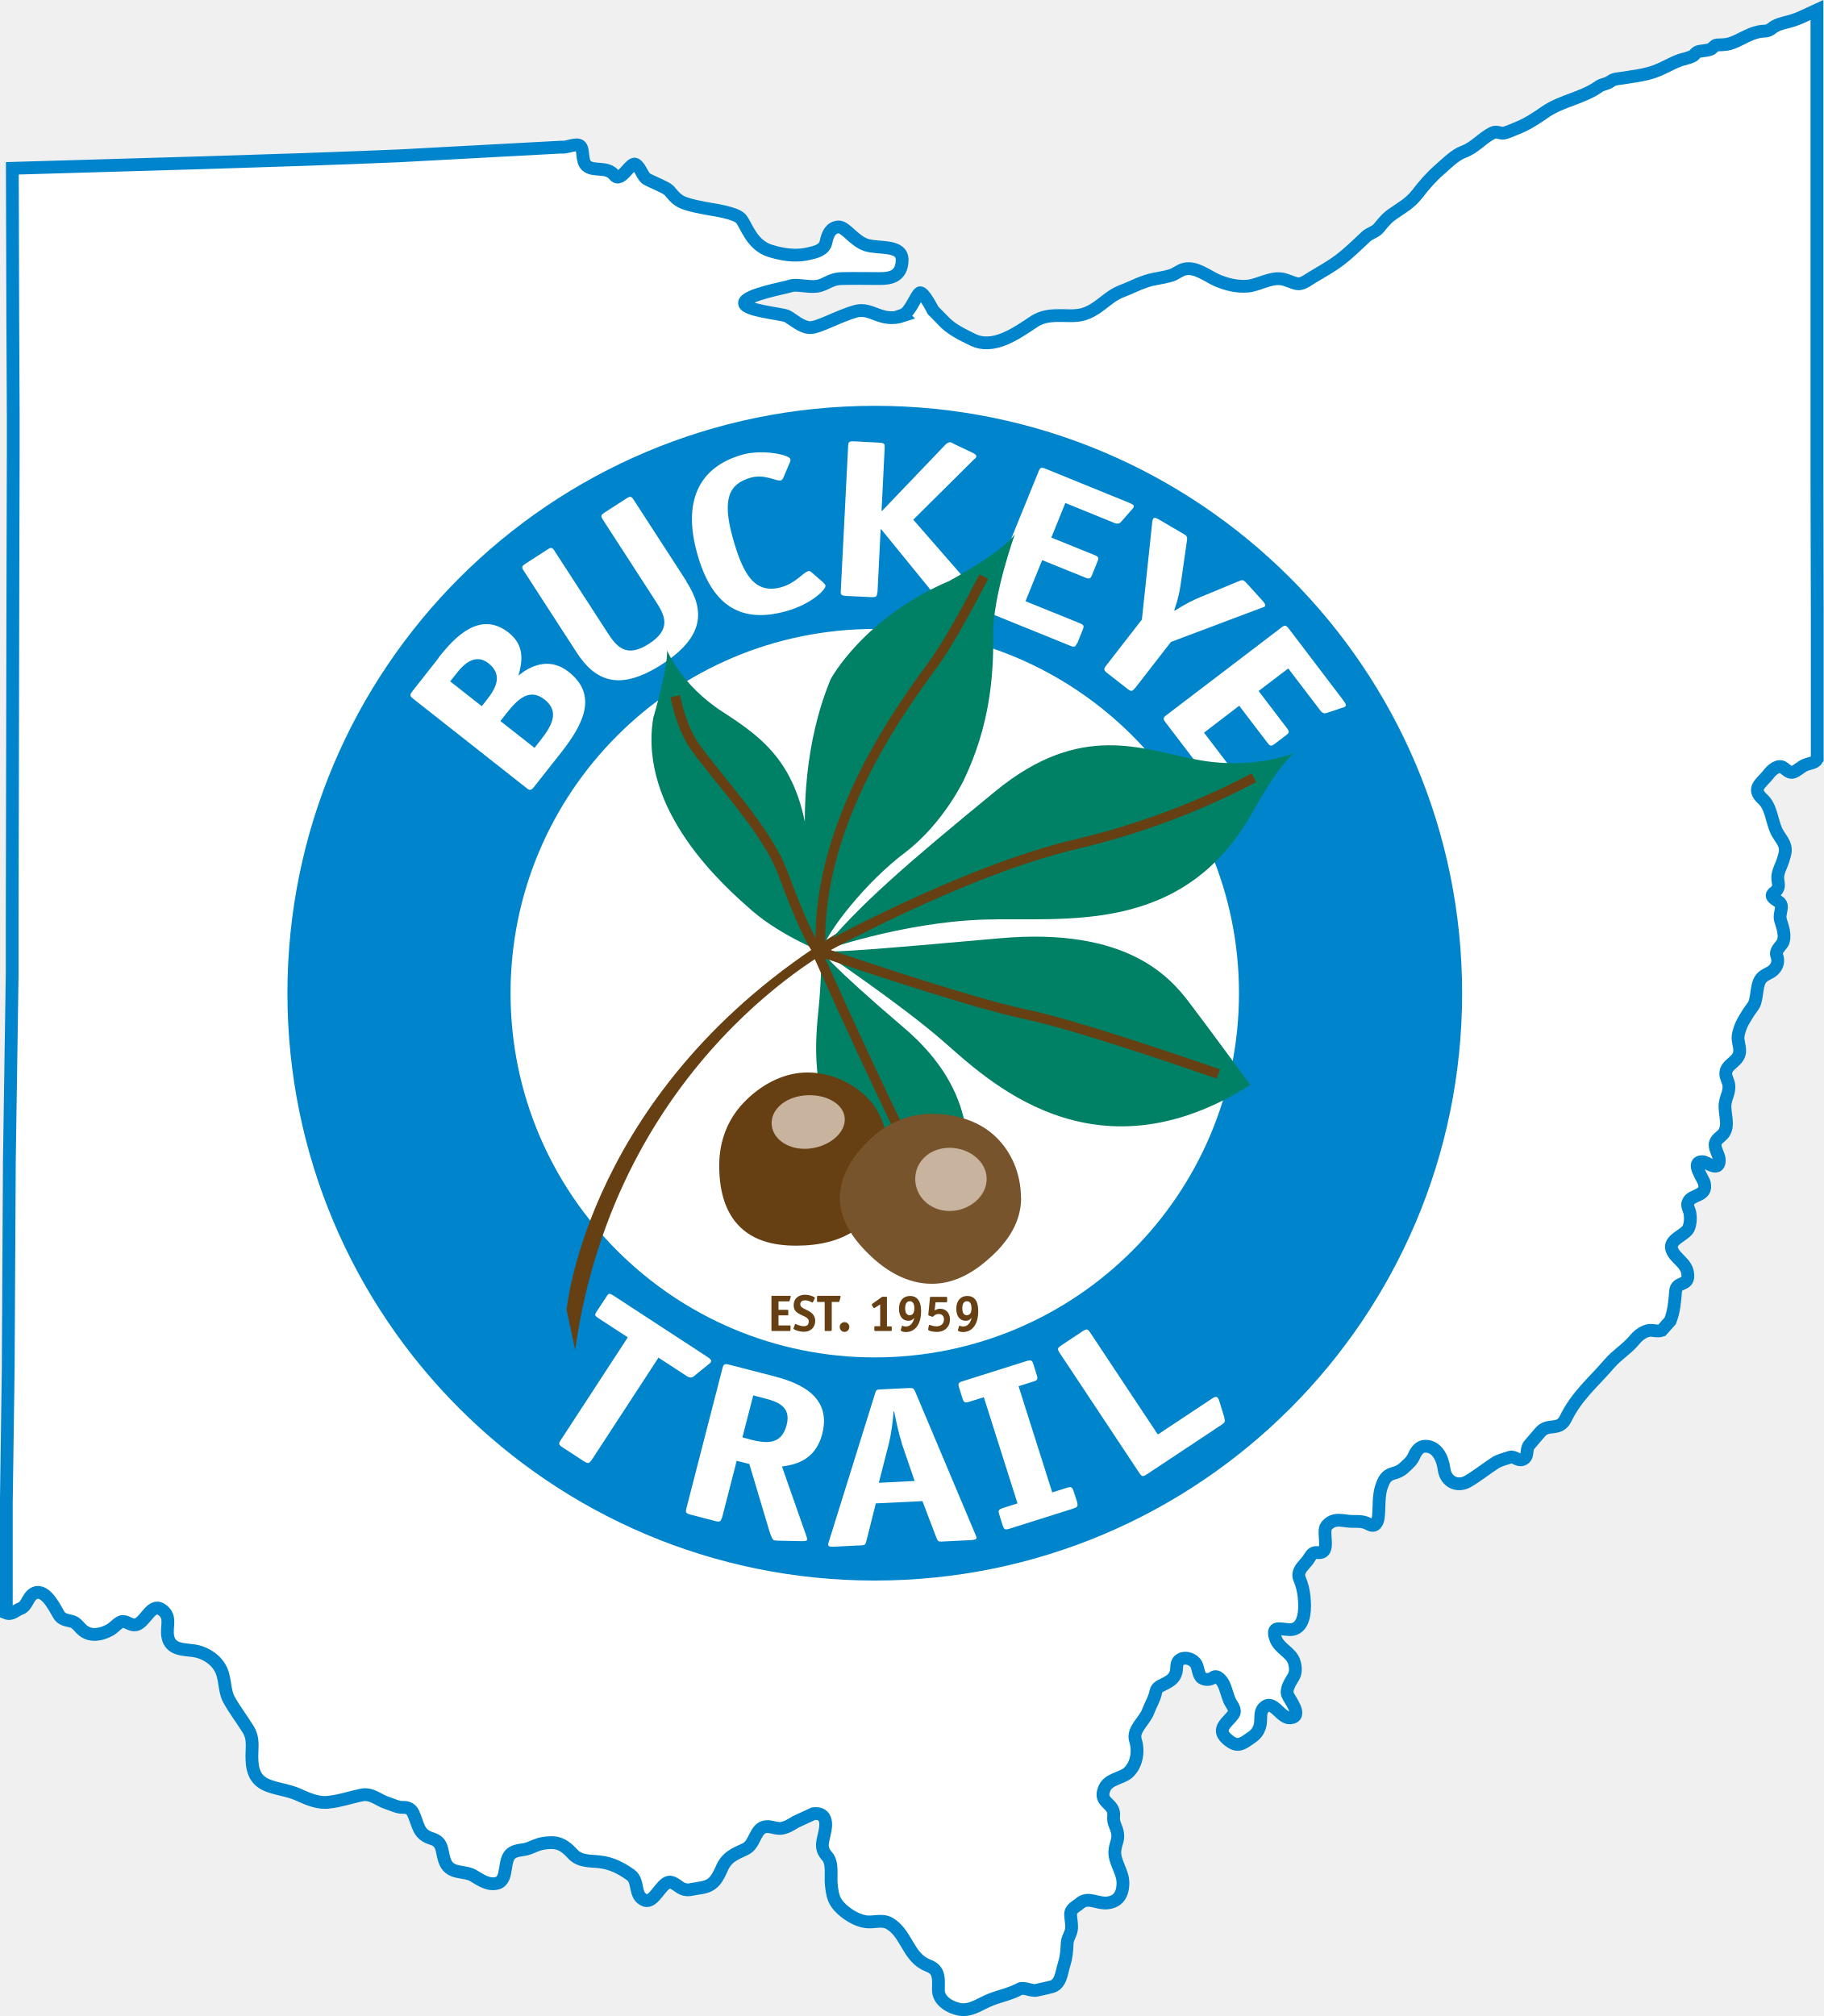
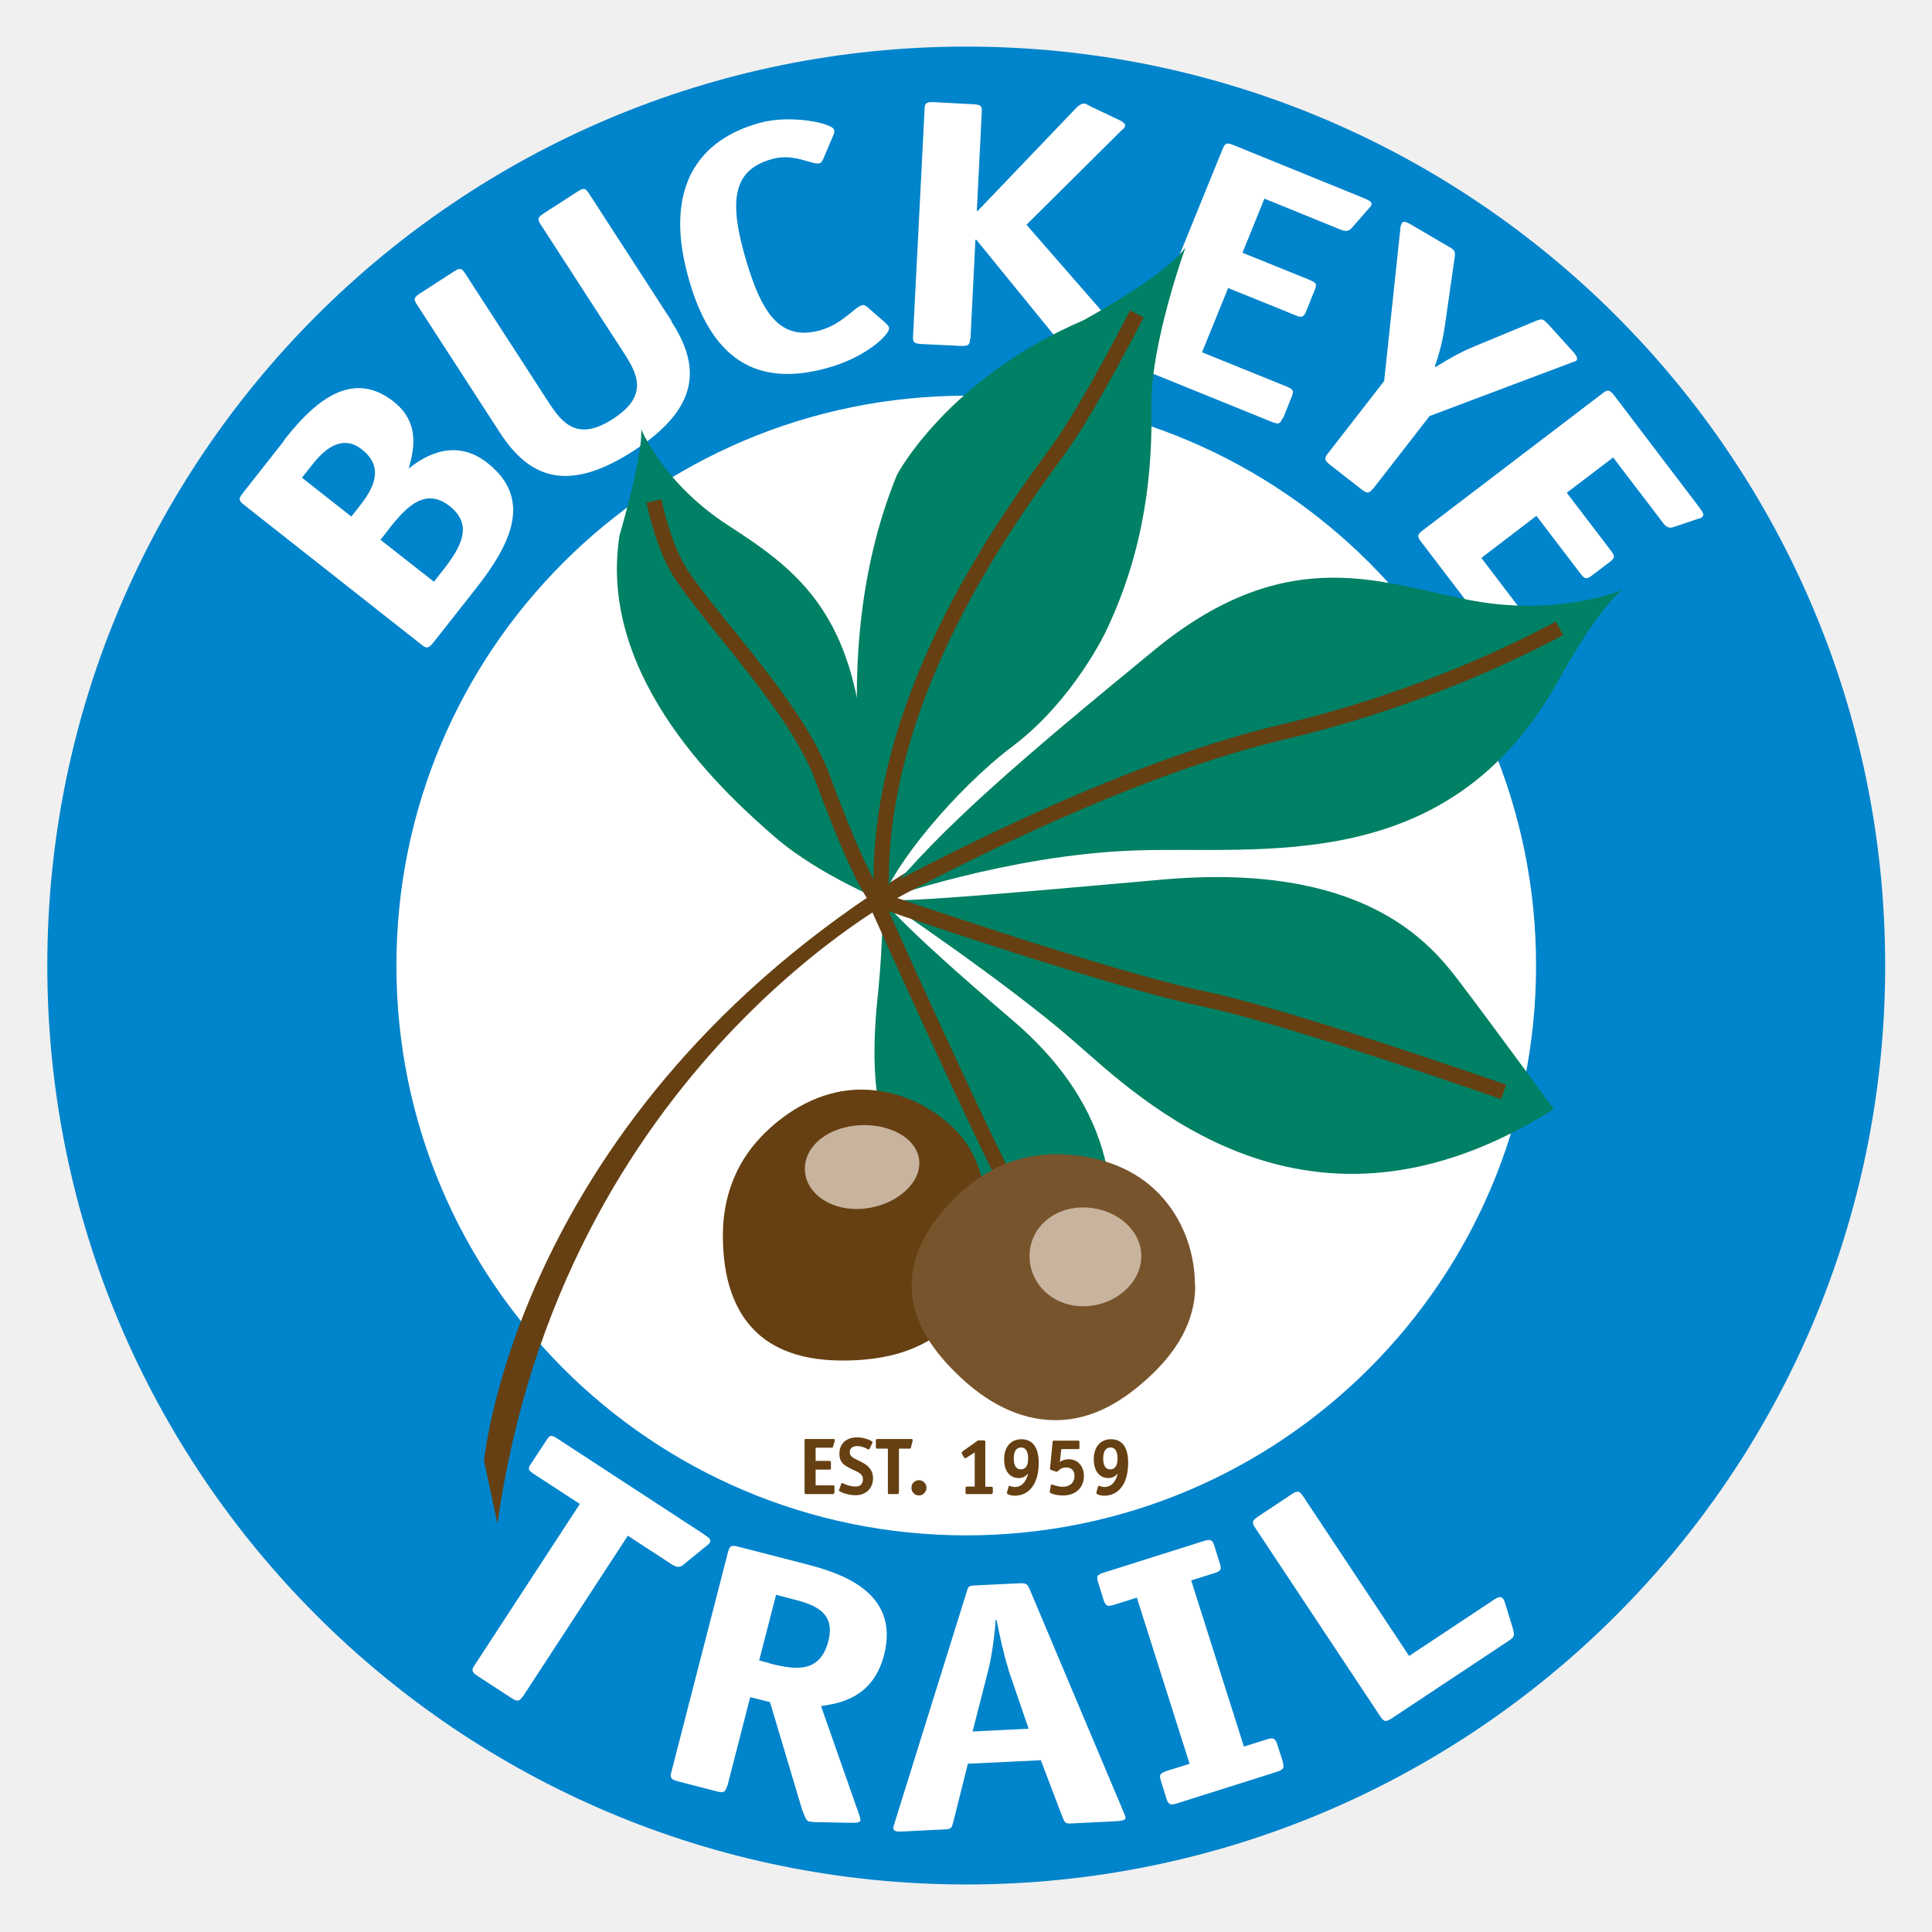
- <svg xmlns="http://www.w3.org/2000/svg" viewBox="0 0 121.25 134.03">
-   <path d="m60.01 20.95c.51-.17.9-1.35 1.14-1.48.24-.12.88 1.16.88 1.16l.61.62c.57.64 1.28.96 2 1.32 1.38.7 2.89-.38 4.07-1.16.62-.43 1.26-.44 1.99-.43.88.03 1.37.03 2.16-.49.57-.38 1.07-.89 1.69-1.12.74-.28 1.44-.68 2.21-.82.37-.07.74-.13 1.1-.24.33-.1.57-.35.9-.42.75-.17 1.49.45 2.16.75.62.27 1.38.45 2.05.38.74-.08 1.47-.58 2.22-.48.35.05.68.24 1.03.32.33.07.69-.21.96-.38.63-.38 1.31-.75 1.9-1.2.62-.47 1.15-1 1.73-1.54.26-.25.63-.3.86-.58.29-.36.54-.67.92-.93.63-.44 1.13-.69 1.63-1.32.44-.58.94-1.15 1.48-1.62.47-.41 1.03-.99 1.61-1.2.74-.27 1.24-.92 1.93-1.26.28-.14.56.1.84 0 .3-.1.61-.24.91-.36.62-.26 1.19-.64 1.75-1.03 1.11-.76 2.5-.92 3.58-1.7.24-.16.54-.15.79-.35.23-.17.51-.15.78-.2.71-.12 1.44-.19 2.13-.44.63-.23 1-.49 1.62-.73.21-.08.58-.14.89-.29.19-.1.19-.27.47-.32.21-.04.48-.05.69-.12.2-.06.27-.28.45-.3.29-.02.55 0 .84-.08.68-.2 1.26-.66 1.96-.8.35-.07.58.02.88-.24.27-.22.66-.32.98-.4.73-.17 1.32-.5 2-.81v31.4l.02 8.69v9.72c-.16.27-.5.27-.76.37-.29.11-.52.37-.82.49-.24.1-.45-.13-.65-.28-.33-.26-.78.12-.99.4-.47.62-1.2.95-.41 1.67.55.49.6 1.38.88 2.04.14.35.4.61.55.96.17.4.04.67-.07 1.07-.1.33-.28.62-.34.97-.09.46.24.77-.2 1.14-.21.15-.29.28 0 .48.27.21.51.23.41.71s-.1.53.05.98c.11.34.24.9.04 1.23-.15.24-.5.51-.38.83.14.37.05.7-.22.96-.25.24-.56.27-.8.54-.25.28-.28.81-.34 1.18-.07.4-.09.53-.32.83-.2.25-.37.56-.54.84-.15.25-.32.71-.35 1.01-.04.37.14.69.1 1.06-.08.66-.89.78-.92 1.4-.02.27.2.56.21.85.02.44-.19.74-.25 1.15-.09.67.31 1.44-.11 2.01-.18.23-.55.39-.56.74 0 .39.3.72.28 1.09-.05.75-.85.03-1.13.04-.81.01.06 1.1.14 1.45.19.89-.85.69-1.08 1.24-.12.24.09.52.12.75.05.29.03.73-.1 1-.25.48-1.35.74-1.1 1.42.21.59.98.87 1.05 1.6.11.87-.76.44-.81 1.17-.05.65-.1 1.3-.35 1.95l-.57.64c-.31.11-.63-.07-.94.02-.34.1-.63.32-.86.6-.49.6-1.16.99-1.67 1.58-1.06 1.24-2.18 2.14-2.92 3.67-.42.86-1.17.27-1.69.9-.24.28-.48.55-.72.84-.27.32-.01.79-.45.97-.33.12-.54-.24-.83-.15-.32.11-.7.19-.98.37-.62.4-1.21.88-1.85 1.25-.67.37-1.45.03-1.56-.83-.1-.75-.48-1.53-1.26-1.52-.34 0-.58.29-.72.61-.17.39-.39.55-.68.82-.22.21-.47.31-.74.38-.44.13-.59.4-.75.85-.23.67-.14 1.35-.22 2.05-.04.38-.23.69-.59.49-.41-.22-.66-.2-1.09-.2-.63.01-1.24-.32-1.76.29-.35.42.35 1.88-.59 1.78-.28-.03-.4.09-.55.34-.18.32-.49.54-.64.86-.16.35-.02.5.09.83.14.41.2.81.22 1.25.04.64-.04 1.65-.75 1.82-.58.14-1.52-.44-1.18.59.23.71 1.05.92 1.25 1.6.1.32.12.67-.05.97s-.54.81-.39 1.2c.13.32 1.06 1.45.17 1.53-.65.05-1.13-1.29-1.75-.68-.28.27-.18.68-.23 1.05-.06.4-.25.69-.55.9-.7.49-.99.76-1.71.1-.7-.65.11-1.1.46-1.6.22-.32-.13-.64-.25-.92-.15-.35-.24-.78-.4-1.11-.11-.22-.43-.63-.68-.43-.22.17-.51.18-.75.04s-.25-.65-.38-.9c-.18-.35-.7-.53-1.03-.35-.37.2-.23.53-.32.88-.12.41-.37.54-.68.72-.24.14-.59.21-.66.55-.09.48-.34.85-.51 1.31-.22.62-1.07 1.23-.85 1.92.24.75.08 1.67-.5 2.18-.44.37-1.29.4-1.56 1.03-.44 1.02.73.93.61 1.87-.05.41.17.65.25 1.04.1.49-.1.71-.16 1.17-.1.77.53 1.42.53 2.2s-.33 1.25-1.02 1.33c-.68.08-1.28-.44-1.83.02-.24.22-.65.35-.63.77.01.33.11.68.05 1.01-.06.31-.27.57-.28.89-.02.48-.05.92-.2 1.38-.18.58-.21 1.38-.88 1.52-.32.07-.64.16-.96.22-.33.07-.85-.23-1.11-.09-.63.34-1.25.45-1.9.7-.71.27-1.31.78-2.08.66-.58-.1-1.44-.53-1.43-1.3 0-.37.05-.78-.1-1.13-.18-.39-.52-.43-.85-.61-1.09-.6-1.23-2.07-2.31-2.68-.49-.28-1.06-.03-1.58-.11-.57-.09-1.14-.43-1.58-.83-.54-.5-.62-.89-.7-1.64-.06-.59.12-1.43-.28-1.88-.53-.59-.25-1.04-.13-1.73.14-.71-.09-1.19-.78-1.1l-1.19.55c-.3.19-.58.36-.92.42s-.67-.14-1.03-.11c-.77.08-.7 1.17-1.38 1.49-.72.34-1.26.52-1.6 1.36-.4.9-.7 1.15-1.62 1.26-.36.05-.61.17-.96.02-.27-.11-.6-.48-.9-.44-.54.09-1.01 1.42-1.59 1.21-.77-.28-.38-1.26-.95-1.68-.65-.47-1.29-.79-2.07-.88-.6-.07-1.32 0-1.79-.52-.65-.71-1.11-.86-2.01-.7-.35.06-.64.23-.97.34s-.72.08-1.03.27c-.68.39-.22 1.81-1.01 2.03-.57.16-1.09-.2-1.57-.49-.61-.37-1.5-.08-1.87-.87-.31-.68-.08-1.35-.9-1.6-.94-.29-.87-.86-1.25-1.7-.14-.3-.41-.4-.7-.38s-.72-.19-1-.28c-.67-.21-1.05-.7-1.79-.53-.68.15-1.38.38-2.07.46-.7.11-1.4-.19-2.04-.48-.66-.3-1.28-.35-1.94-.58-.83-.28-1.15-.83-1.18-1.79-.03-.78.16-1.33-.27-2.02-.41-.66-.9-1.29-1.27-1.97-.35-.68-.19-1.5-.63-2.17-.38-.6-1.09-.98-1.73-1.06-.62-.09-1.51-.03-1.69-.91-.14-.7.29-1.36-.43-1.83-.68-.46-1.07.88-1.69 1.02-.32.07-.56-.21-.86-.22-.26-.02-.61.43-.86.56-.54.3-1.22.46-1.75.08-.27-.19-.44-.54-.77-.64-.37-.1-.7-.1-.91-.48-.32-.57-.97-1.84-1.7-1.34-.36.25-.4.8-.82.96-.32.12-.59.44-.95.3v-7.25l.13-9.27v-.52l.07-12.53v-.38l.19-12.57v-3.62l.03-13.89.02-9.75.02-7.33v-2.45l-.03-6.44-.03-10.05c8.58-.26 17.16-.47 25.73-.83l10.78-.58c.36.06 1-.3 1.25-.07s.07.97.4 1.29c.47.45 1.35.01 1.87.65.43.54 1.06-.89 1.39-.73s.47.81.76.98 1.31.57 1.48.76c.18.19.4.54.82.76.43.22 1.49.41 1.84.47s1.75.26 2.11.64c.35.38.69 1.74 1.93 2.14 1.25.4 2.08.31 2.56.2s1.07-.23 1.18-.78.32-.96.81-1 1.02.92 1.87 1.2c.85.27 2.42-.07 2.38 1.04s-.86 1.19-1.51 1.19-1.67-.02-2.49 0-1.06.43-1.67.51-1.34-.15-1.71-.03c-.37.13-3.01.59-3.1 1.12s2.49.73 2.83.9.97.77 1.55.76 1.89-.77 2.99-1.08 1.68.79 3.18.29" fill="#fff" />
-   <path d="m60.01 20.95c.51-.17.9-1.35 1.14-1.48.24-.12.88 1.16.88 1.16l.61.62c.57.64 1.28.96 2 1.32 1.38.7 2.89-.38 4.07-1.16.62-.43 1.26-.44 1.99-.43.88.03 1.37.03 2.16-.49.57-.38 1.07-.89 1.69-1.12.74-.28 1.44-.68 2.21-.82.37-.07.74-.13 1.1-.24.33-.1.57-.35.9-.42.75-.17 1.49.45 2.16.75.62.27 1.38.45 2.05.38.74-.08 1.47-.58 2.22-.48.35.05.68.24 1.03.32.33.07.69-.21.96-.38.63-.38 1.31-.75 1.9-1.2.62-.47 1.15-1 1.73-1.54.26-.25.63-.3.86-.58.29-.36.54-.67.92-.93.63-.44 1.13-.69 1.63-1.32.44-.58.94-1.15 1.48-1.62.47-.41 1.03-.99 1.61-1.2.74-.27 1.24-.92 1.93-1.26.28-.14.56.1.84 0 .3-.1.61-.24.91-.36.62-.26 1.19-.64 1.75-1.03 1.11-.76 2.5-.92 3.58-1.7.24-.16.54-.15.79-.35.23-.17.51-.15.78-.2.71-.12 1.44-.19 2.13-.44.63-.23 1-.49 1.62-.73.21-.08.58-.14.89-.29.19-.1.19-.27.47-.32.21-.04.48-.05.69-.12.2-.06.27-.28.45-.3.29-.02.55 0 .84-.08.68-.2 1.26-.66 1.96-.8.35-.07.58.02.88-.24.27-.22.66-.32.98-.4.73-.17 1.32-.5 2-.81v31.4l.02 8.69v9.72c-.16.27-.5.27-.76.37-.29.11-.52.37-.82.49-.24.1-.45-.13-.65-.28-.33-.26-.78.12-.99.4-.47.62-1.2.95-.41 1.67.55.49.6 1.38.88 2.04.14.35.4.61.55.96.17.4.04.67-.07 1.07-.1.33-.28.62-.34.97-.09.46.24.77-.2 1.14-.21.15-.29.28 0 .48.27.21.51.23.41.71s-.1.53.05.98c.11.34.24.9.04 1.23-.15.24-.5.51-.38.83.14.37.05.7-.22.96-.25.24-.56.27-.8.54-.25.28-.28.81-.34 1.18-.07.4-.09.53-.32.83-.2.25-.37.56-.54.84-.15.25-.32.71-.35 1.01-.04.37.14.69.1 1.06-.08.66-.89.78-.92 1.4-.02.27.2.56.21.85.02.44-.19.74-.25 1.15-.09.67.31 1.44-.11 2.01-.18.23-.55.39-.56.74 0 .39.3.72.28 1.09-.05.75-.85.03-1.13.04-.81.01.06 1.1.14 1.45.19.89-.85.69-1.08 1.24-.12.24.09.52.12.75.05.29.03.73-.1 1-.25.48-1.35.74-1.1 1.42.21.59.98.87 1.05 1.6.11.87-.76.44-.81 1.17-.05.65-.1 1.3-.35 1.95l-.57.64c-.31.11-.63-.07-.94.02-.34.1-.63.32-.86.6-.49.6-1.16.99-1.67 1.58-1.06 1.24-2.18 2.14-2.92 3.67-.42.86-1.17.27-1.69.9-.24.28-.48.55-.72.84-.27.32-.01.79-.45.97-.33.12-.54-.24-.83-.15-.32.11-.7.19-.98.37-.62.4-1.21.88-1.85 1.25-.67.37-1.45.03-1.56-.83-.1-.75-.48-1.53-1.26-1.52-.34 0-.58.29-.72.61-.17.39-.39.55-.68.82-.22.21-.47.31-.74.38-.44.13-.59.4-.75.85-.23.67-.14 1.35-.22 2.05-.04.38-.23.69-.59.49-.41-.22-.66-.2-1.09-.2-.63.01-1.24-.32-1.76.29-.35.42.35 1.88-.59 1.78-.28-.03-.4.09-.55.34-.18.32-.49.54-.64.86-.16.35-.02.5.09.83.14.41.2.81.22 1.25.04.64-.04 1.65-.75 1.82-.58.14-1.52-.44-1.18.59.23.71 1.05.92 1.25 1.6.1.32.12.67-.05.97s-.54.81-.39 1.2c.13.32 1.06 1.45.17 1.53-.65.05-1.13-1.29-1.75-.68-.28.27-.18.68-.23 1.05-.06.4-.25.69-.55.9-.7.49-.99.76-1.71.1-.7-.65.11-1.1.46-1.6.22-.32-.13-.64-.25-.92-.15-.35-.24-.78-.4-1.11-.11-.22-.43-.63-.68-.43-.22.17-.51.18-.75.04s-.25-.65-.38-.9c-.18-.35-.7-.53-1.03-.35-.37.2-.23.53-.32.88-.12.41-.37.54-.68.72-.24.14-.59.21-.66.55-.09.48-.34.85-.51 1.31-.22.62-1.07 1.23-.85 1.92.24.75.08 1.67-.5 2.18-.44.37-1.29.4-1.56 1.03-.44 1.02.73.93.61 1.87-.05.41.17.65.25 1.04.1.49-.1.71-.16 1.17-.1.77.53 1.42.53 2.2s-.33 1.25-1.02 1.33c-.68.08-1.28-.44-1.83.02-.24.22-.65.35-.63.77.01.33.11.68.05 1.01-.06.31-.27.57-.28.89-.02.48-.05.92-.2 1.38-.18.58-.21 1.38-.88 1.52-.32.07-.64.16-.96.22-.33.07-.85-.23-1.11-.09-.63.34-1.25.45-1.9.7-.71.27-1.31.78-2.08.66-.58-.1-1.44-.53-1.43-1.3 0-.37.05-.78-.1-1.13-.18-.39-.52-.43-.85-.61-1.09-.6-1.23-2.07-2.31-2.68-.49-.28-1.06-.03-1.58-.11-.57-.09-1.14-.43-1.58-.83-.54-.5-.62-.89-.7-1.64-.06-.59.12-1.43-.28-1.88-.53-.59-.25-1.04-.13-1.73.14-.71-.09-1.19-.78-1.1l-1.19.55c-.3.19-.58.36-.92.42s-.67-.14-1.03-.11c-.77.08-.7 1.17-1.38 1.49-.72.34-1.26.52-1.6 1.36-.4.9-.7 1.15-1.62 1.26-.36.05-.61.17-.96.02-.27-.11-.6-.48-.9-.44-.54.09-1.01 1.42-1.59 1.21-.77-.28-.38-1.26-.95-1.68-.65-.47-1.29-.79-2.07-.88-.6-.07-1.32 0-1.79-.52-.65-.71-1.11-.86-2.01-.7-.35.06-.64.23-.97.34s-.72.08-1.03.27c-.68.39-.22 1.81-1.01 2.03-.57.16-1.09-.2-1.57-.49-.61-.37-1.5-.08-1.87-.87-.31-.68-.08-1.35-.9-1.6-.94-.29-.87-.86-1.25-1.7-.14-.3-.41-.4-.7-.38s-.72-.19-1-.28c-.67-.21-1.05-.7-1.79-.53-.68.15-1.38.38-2.07.46-.7.11-1.4-.19-2.04-.48-.66-.3-1.28-.35-1.94-.58-.83-.28-1.15-.83-1.18-1.79-.03-.78.16-1.33-.27-2.02-.41-.66-.9-1.29-1.27-1.97-.35-.68-.19-1.5-.63-2.17-.38-.6-1.09-.98-1.73-1.06-.62-.09-1.51-.03-1.69-.91-.14-.7.29-1.36-.43-1.83-.68-.46-1.07.88-1.69 1.02-.32.07-.56-.21-.86-.22-.26-.02-.61.43-.86.56-.54.3-1.22.46-1.75.08-.27-.19-.44-.54-.77-.64-.37-.1-.7-.1-.91-.48-.32-.57-.97-1.84-1.7-1.34-.36.25-.4.8-.82.96-.32.12-.59.44-.95.3v-7.25l.13-9.27v-.52l.07-12.53v-.38l.19-12.57v-3.62l.03-13.89.02-9.75.02-7.33v-2.45l-.03-6.44-.03-10.05c8.58-.26 17.16-.47 25.73-.83l10.78-.58c.36.06 1-.3 1.25-.07s.07.97.4 1.29c.47.45 1.35.01 1.87.65.43.54 1.06-.89 1.39-.73s.47.81.76.98 1.31.57 1.48.76c.18.19.4.54.82.76.43.22 1.49.41 1.84.47s1.75.26 2.11.64c.35.38.69 1.74 1.93 2.14 1.25.4 2.08.31 2.56.2s1.07-.23 1.18-.78.32-.96.81-1 1.02.92 1.87 1.2c.85.27 2.42-.07 2.38 1.04s-.86 1.19-1.51 1.19-1.67-.02-2.49 0-1.06.43-1.67.51-1.34-.15-1.71-.03c-.37.13-3.01.59-3.1 1.12s2.49.73 2.83.9.97.77 1.55.76 1.89-.77 2.99-1.08 1.68.79 3.18.29l-.04-.04z" fill="none" stroke="#0084cb" stroke-linecap="square" stroke-width=".85" />
+ <svg xmlns="http://www.w3.org/2000/svg" viewBox="17.1 25 82.1 82.1">
  <path d="m97.21 66.03c0 21.57-17.48 39.05-39.05 39.05s-39.05-17.48-39.05-39.05 17.48-39.05 39.05-39.05 39.05 17.48 39.05 39.05" fill="#0084cb" />
  <path d="m82.91 66.03c0 13.67-11.08 24.75-24.75 24.75s-24.75-11.08-24.75-24.75 11.08-24.75 24.75-24.75 24.75 11.08 24.75 24.75" fill="#fff" />
  <path d="m82.91 66.03c0 13.67-11.08 24.75-24.75 24.75s-24.75-11.08-24.75-24.75 11.08-24.75 24.75-24.75 24.75 11.08 24.75 24.75" fill="none" stroke="#0084cb" stroke-width="1.07" />
  <g fill="#fff">
    <path d="m39.31 97.09c-.15.23-.23.22-.49.06l-1.41-.92c-.26-.17-.29-.25-.14-.47l4.47-6.85-1.98-1.29c-.21-.14-.23-.21-.12-.38l.71-1.08c.11-.18.18-.18.4-.05l6.22 4.06c.3.2.36.27.29.39-.04.06-.07.08-.16.15l-.97.79c-.19.16-.36.05-.48-.02l-1.87-1.22-4.47 6.85z" />
    <path d="m47.99 100.91c-.07.26-.15.29-.45.21l-1.62-.42c-.3-.08-.36-.14-.29-.4l2.41-9.36c.07-.26.15-.29.45-.21l2.83.73c1.35.35 4.05 1.12 3.35 3.86-.48 1.88-1.97 2.07-2.68 2.18l1.6 4.56c.03.09.09.23.07.31-.02.09-.21.09-.39.09l-1.56-.03c-.07 0-.18-.02-.25-.03-.09-.02-.18-.23-.29-.55l-1.35-4.52-.84-.21-.98 3.81v-.02zm1.83-5.22c1.14.29 2.13.39 2.48-.95.33-1.27-.66-1.57-1.57-1.8l-.65-.17-.72 2.79.45.12h.01z" />
    <path d="m57.61 102.41c-.06.27-.09.32-.36.33l-1.82.09c-.23.01-.34-.01-.37-.12 0-.08.04-.2.06-.26l3.07-9.84c.06-.2.08-.23.39-.24l1.87-.09c.27-.01.31.05.39.22l4.01 9.51c.02.06.08.18.08.24 0 .09-.18.13-.35.14l-2.02.1c-.18 0-.22-.04-.32-.3l-.91-2.39-3.1.15-.62 2.47zm2.34-6.49c-.19-.58-.38-1.46-.5-2.08h-.04c-.04.64-.16 1.51-.31 2.12l-.67 2.62 2.38-.12-.87-2.54z" />
    <path d="m71.61 99.88c.08.26.03.32-.27.42l-4.21 1.33c-.29.09-.37.07-.46-.19l-.24-.77c-.08-.26-.03-.32.27-.42l.95-.3-2.24-7.06-.95.3c-.29.09-.37.07-.46-.19l-.24-.77c-.08-.26-.03-.32.27-.41l4.21-1.33c.29-.09.38-.07.46.19l.24.77c.08.26.03.32-.27.41l-.95.3 2.24 7.06.95-.3c.29-.09.37-.07.46.19l.25.77z" />
    <path d="m81.4 94.27c.07.24.04.3-.18.45l-4.96 3.29c-.26.17-.34.17-.49-.05l-5.34-8.05c-.15-.23-.11-.3.14-.47l1.4-.93c.26-.17.34-.17.49.05l4.52 6.81 3.62-2.4c.21-.14.31-.12.38-.02.03.04.06.12.08.18l.35 1.14z" />
    <path d="m29.15 43.73c1.08-1.37 2.76-3.17 4.67-1.67 1.18.93.84 2.13.65 2.85.68-.55 1.98-1.31 3.34-.24 1.97 1.55.96 3.49-.47 5.32l-1.83 2.32c-.19.24-.28.26-.48.1l-7.59-5.98c-.21-.17-.2-.25-.01-.49l1.74-2.21zm3.22 2.79c.66-.83 1.04-1.68.11-2.42-.74-.59-1.47-.17-2.08.61l-.47.59 2.1 1.65.35-.44zm3.57 2.69c.77-.98 1.27-1.91.27-2.7-.99-.78-1.77-.06-2.52.89l-.42.54 2.27 1.78s.4-.51.4-.51z" />
    <path d="m45.63 38.66c1.22 1.88 1.25 3.65-1.61 5.5s-4.46 1.1-5.68-.78l-3.53-5.45c-.15-.23-.11-.3.15-.47l1.41-.91c.26-.17.34-.17.49.06l3.53 5.45c.59.91 1.23 1.73 2.76.74s1.04-1.91.45-2.82l-3.53-5.45c-.15-.23-.11-.3.15-.47l1.41-.91c.26-.17.34-.17.49.06l3.53 5.45z" />
    <path d="m54.73 38.73c.08.07.13.12.15.19.07.25-.93 1.25-2.63 1.72-3.04.84-4.96-.41-5.91-3.89-.92-3.33.04-5.7 3.05-6.53 1.3-.36 3.07.01 3.15.29.02.06.03.12-.03.24l-.42.99c-.05.11-.1.18-.17.2-.3.08-1.06-.44-1.98-.19-1.5.41-1.92 1.45-1.24 3.94.68 2.46 1.45 3.84 3.24 3.35.97-.27 1.45-.98 1.8-1.07.07-.02.13 0 .23.09l.76.66z" />
    <path d="m58.32 39.4c0 .27-.09.31-.39.3l-1.67-.08c-.31-.02-.38-.07-.36-.33l.49-9.65c0-.27.09-.31.39-.3l1.68.09c.31.02.38.06.36.33l-.21 4.2h.04l4.19-4.38c.06-.07.21-.18.32-.18.09 0 .18.07.32.14l1.2.57c.11.05.23.15.23.19 0 .15-.08.18-.14.23l-4.05 4.02 4.01 4.6c.05.06.12.1.11.25 0 .05-.13.13-.24.17l-1.47.53c-.15.05-.24.11-.33.1-.11 0-.25-.13-.3-.21l-3.91-4.8h-.04l-.21 4.22h-.02z" />
    <path d="m71.6 42.77c-.1.25-.17.27-.45.16l-5.5-2.23c-.28-.11-.33-.18-.23-.43l3.64-8.95c.1-.25.18-.27.47-.15l5.48 2.23c.34.14.41.2.36.32-.03.07-.06.09-.13.17l-.7.8c-.15.18-.34.12-.47.07l-3.24-1.32-.93 2.3 2.84 1.15c.3.12.33.18.23.43l-.37.92c-.1.25-.19.27-.47.15l-2.84-1.15-1.11 2.73 3.58 1.45c.3.12.33.18.23.44l-.37.92h-.02z" />
    <path d="m75.44 45.77c-.17.21-.25.21-.49.02l-1.32-1.03c-.24-.19-.27-.27-.11-.48l2.4-3.09.68-6.4c0-.13.03-.24.09-.33.06-.07.2-.02.4.1l1.57.92c.1.05.15.1.17.11.06.04.12.13.09.32l-.42 2.93c-.06.41-.16.96-.43 1.74l.03.02c.8-.5 1.27-.72 1.7-.9l2.49-1.03c.31-.14.36-.1.43-.05.06.04.13.12.2.19l1.04 1.15c.11.12.2.27.14.35-.04.05-.12.06-.25.11l-6 2.26-2.4 3.09z" />
    <path d="m81.58 52.87c-.22.16-.28.15-.47-.1l-3.6-4.72c-.19-.24-.19-.33.02-.49l7.69-5.86c.21-.16.29-.13.48.11l3.58 4.71c.22.29.25.38.14.46-.06.05-.09.05-.2.08l-1.01.34c-.22.08-.36-.07-.44-.18l-2.12-2.78-1.97 1.5 1.86 2.44c.2.26.19.33-.02.49l-.79.6c-.22.16-.3.13-.48-.11l-1.86-2.44-2.34 1.79 2.34 3.07c.2.26.19.33-.02.49z" />
  </g>
  <path d="m55.65 62.89s-14.66 7.44-17.41 26.85l-.57-2.65s1.33-14.74 17.95-25.03c0 0 .03.83.03.83z" fill="#664012" />
  <path d="m54.62 63.22s0 1.89-.19 3.79c-.19 1.89-.66 6.06 1.7 8.81 2.37 2.75 5.25 4.36 7.43 8.71 0 0 .24-4.36.53-5.87.28-1.51 1.14-5.97-3.98-10.32-5.11-4.36-5.49-5.11-5.49-5.11" fill="#008064" />
  <path d="m54.62 63.22s5.21 3.5 8.05 5.97c2.84 2.46 9.95 9.57 20.46 2.94 0 0-2.84-3.88-4.07-5.49s-4.07-5.02-12.59-4.26-10.99.95-11.84.85" fill="#008064" />
  <path d="m54.62 63.22s5.3-1.89 10.7-2.08 13.35 1.14 17.99-7.2c0 0 1.7-3.13 2.75-3.88 0 0-2.65 1.14-6.35.47-3.69-.66-7.77-2.65-13.54 2.08-5.78 4.74-9.09 7.58-11.55 10.61" fill="#008064" />
  <path d="m54.62 63.22s-2.86-9.62.6-18.05c0 0 2.16-4.09 7.92-6.56 0 0 3.54-1.92 4.34-3.1 0 0-1.49 4.09-1.45 6.74s-.22 5.99-1.94 9.59c0 0-1.37 2.91-3.93 4.85-2.56 1.93-5.14 5.19-5.55 6.54" fill="#008064" />
  <path d="m44.34 43.22s.92 2.31 3.71 4.11c2.78 1.8 5.23 3.58 5.74 9.27.44 4.98.68 5.29 1.07 6.78 0 0-2.9-1.14-4.83-2.81-1.92-1.67-7.59-6.68-6.6-12.83 0 0 1-3.39.92-4.53" fill="#008064" />
  <path d="m44.89 46.29c.25 1.16.65 2.4 1.28 3.3 1.57 2.25 4.83 5.61 5.88 8.46s1.94 4.79 2.39 5.23m10.97-24.94c-.99 1.91-2.31 4.35-3.28 5.7-1.76 2.45-7.83 10.3-7.58 18.93m-.13.26s9.52-5.32 17.14-7.11c5.06-1.19 9.2-3.02 11.81-4.42m-28.95 11.53s9.7 3.35 13.75 4.2c3.07.64 9.44 2.8 12.83 3.97m-26.61-7.94s4.37 9.8 6.44 13.67c.82 1.52 1.42 3.05 1.85 4.37" fill="none" stroke="#664012" stroke-width=".65" />
  <path d="m57.59 72.91c1.14 1.09 1.47 2.59 1.44 4.09-.02 1.45-.32 2.99-1.43 4.15s-2.63 1.57-4.09 1.65c-1.5.08-3.14-.11-4.28-1.2s-1.43-2.73-1.41-4.23c.02-1.45.51-2.9 1.62-4.06s2.52-1.92 3.98-2c1.5-.08 3.02.5 4.16 1.59" fill="#664012" />
  <path d="m67.89 79.64c0 1.58-.85 2.85-1.95 3.87-1.07.99-2.38 1.84-3.98 1.84s-2.96-.81-4.02-1.8c-1.1-1.02-2.1-2.34-2.1-3.92s.97-2.92 2.07-3.94c1.06-.99 2.44-1.64 4.05-1.64s3.13.49 4.19 1.48c1.1 1.02 1.73 2.52 1.73 4.1" fill="#78542c" />
  <path d="m65.6 78.38c0 1.16-1.15 2.13-2.47 2.13s-2.28-.98-2.28-2.13.96-2.07 2.28-2.07 2.47.91 2.47 2.07" fill="#c8b39e" />
  <path d="m56.16 74.31c.1.97-.99 1.91-2.33 2.05s-2.42-.58-2.52-1.55.8-1.84 2.15-1.98 2.6.5 2.7 1.47" fill="#c8b39e" />
  <path d="m52.55 88.42c0 .06 0 .07-.07.07h-1.12c-.06 0-.07 0-.07-.07v-2.2c0-.06 0-.07.07-.07h1.12c.07 0 .09 0 .09.04v.05l-.07.23c0 .05-.05.05-.08.05h-.66v.56h.58c.06 0 .07.01.07.07v.23c0 .06 0 .07-.07.07h-.58v.67h.73c.06 0 .07 0 .07.07v.23z" fill="#664012" />
  <path d="m54.05 86.57s-.02.03-.04.03-.23-.15-.48-.15c-.16 0-.32.06-.32.27 0 .26.4.31.7.53.17.13.29.31.29.57 0 .43-.31.72-.74.72-.35 0-.71-.15-.71-.21 0-.01 0-.03.02-.05l.08-.23s.02-.03.04-.03.27.15.57.15c.19 0 .31-.1.31-.31 0-.3-.35-.33-.7-.55-.18-.11-.3-.25-.3-.53 0-.49.36-.7.75-.7.33 0 .66.15.66.21 0 .01 0 .02-.02.05 0 0-.11.23-.11.23z" fill="#664012" />
  <path d="m55.29 88.42c0 .06 0 .07-.07.07h-.32c-.06 0-.07 0-.07-.07v-1.86h-.45s-.06 0-.06-.06v-.29s0-.06.06-.06h1.41c.07 0 .09 0 .09.04v.05l-.07.27c0 .05-.05.05-.08.05h-.43v1.86z" fill="#664012" />
  <path d="m56.15 88.55c-.17 0-.32-.14-.32-.33s.15-.32.32-.32.32.14.32.32-.15.33-.32.33" fill="#664012" />
  <path d="m59.28 88.44s0 .05-.05.05h-1.05s-.05 0-.05-.05v-.22s0-.05.05-.05h.34v-1.45l-.36.23s-.03.02-.05.02-.04-.02-.05-.05l-.09-.15s0-.03 0-.04c0-.02.02-.04.04-.06l.65-.46h.24c.06 0 .07.01.07.07v1.9h.27s.05 0 .05.05v.22z" fill="#664012" />
  <path d="m59.95 88.17s.02-.03.04-.03c.03 0 .11.05.23.05.43 0 .54-.46.57-.58-.05.06-.16.2-.4.2-.32 0-.62-.23-.62-.8 0-.53.29-.85.74-.85.42 0 .73.29.73 1 0 .94-.44 1.4-1.02 1.4-.19 0-.33-.07-.33-.11v-.03l.07-.24zm.84-1.19c0-.3-.1-.47-.3-.47s-.31.16-.31.47.11.46.3.46.31-.14.31-.46" fill="#664012" />
  <path d="m62.16 87.11s.14-.1.35-.1c.42 0 .65.33.65.71 0 .48-.33.83-.89.83-.23 0-.56-.07-.56-.15v-.04l.05-.25s.02-.03.03-.03c.03 0 .25.1.46.1.33 0 .51-.19.51-.46 0-.21-.11-.36-.35-.36-.28 0-.34.18-.39.18h-.04l-.2-.07s-.06-.02-.06-.04v-.03l.11-1.12c0-.06.02-.06.07-.06h1c.06 0 .07 0 .07.07v.22c0 .06 0 .07-.07.07h-.7l-.06.54h.02z" fill="#664012" />
  <path d="m63.76 88.17s.02-.03.04-.03c.03 0 .12.05.23.05.43 0 .54-.46.57-.58-.05.06-.16.2-.4.2-.32 0-.62-.23-.62-.8 0-.53.29-.85.73-.85s.73.29.73 1c0 .94-.44 1.4-1.02 1.4-.19 0-.33-.07-.33-.11v-.03l.07-.24zm.83-1.19c0-.3-.1-.47-.3-.47s-.31.16-.31.47.11.46.3.46.31-.14.31-.46" fill="#664012" />
</svg>
